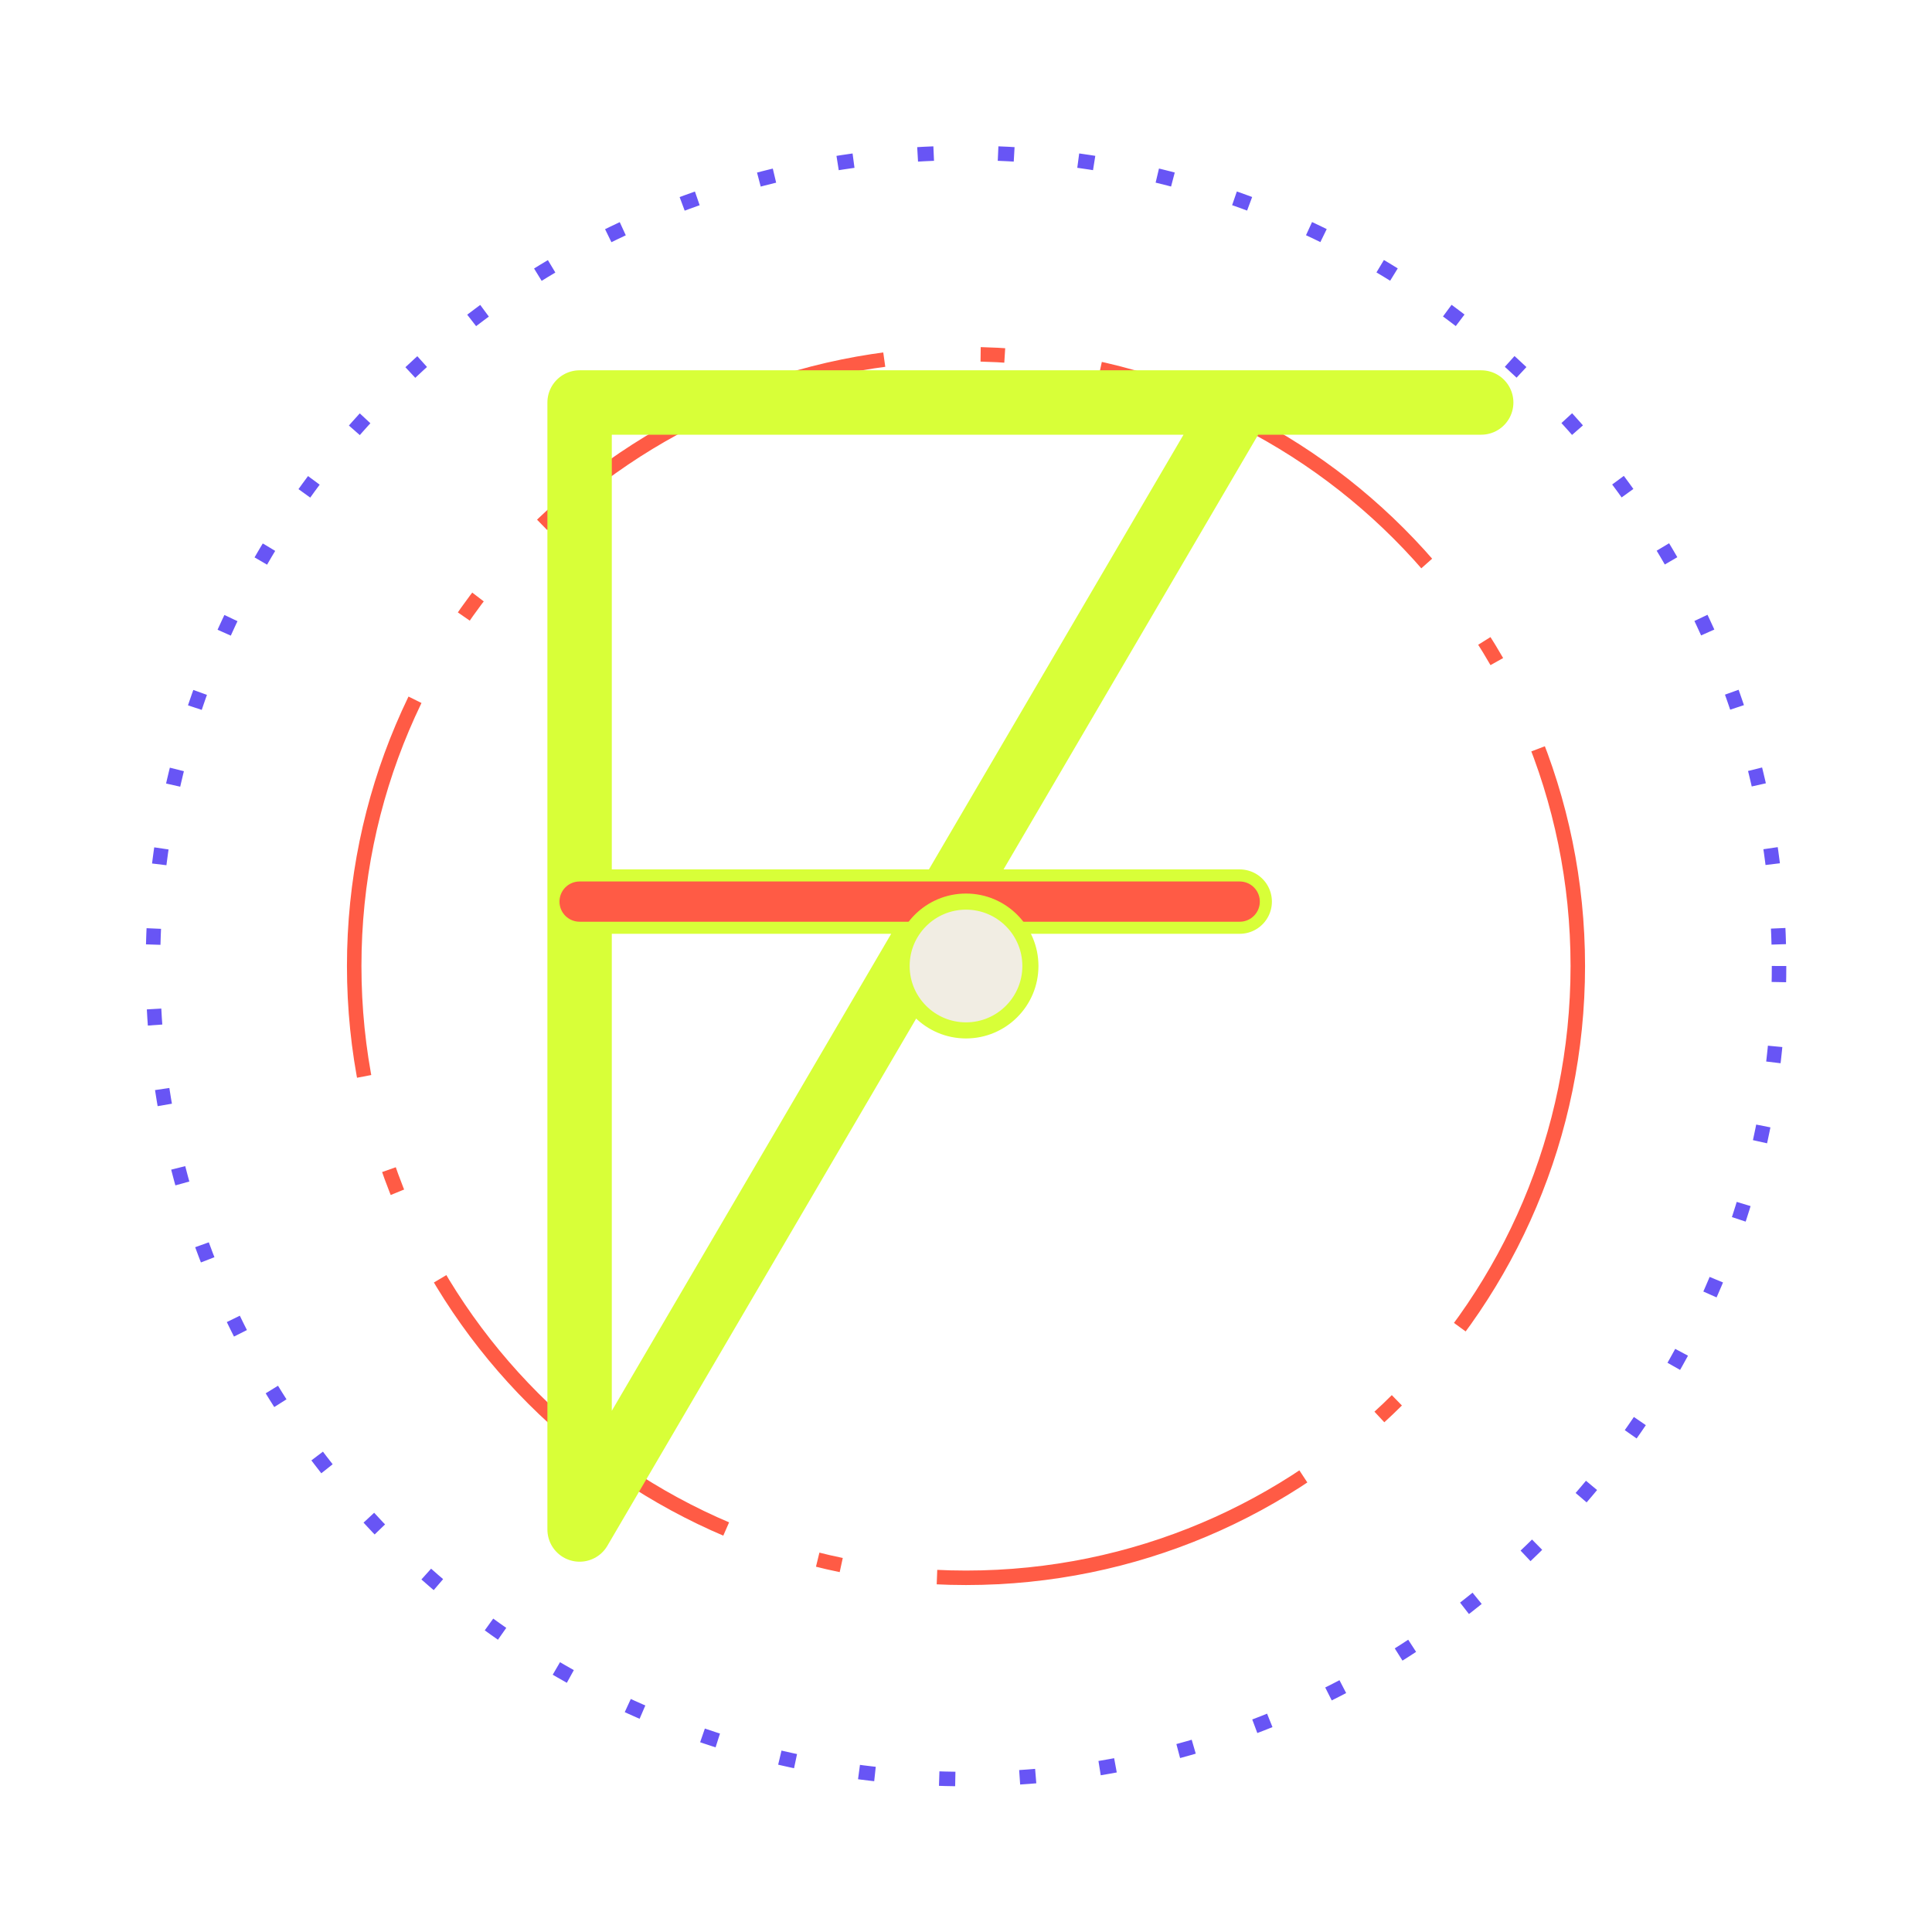
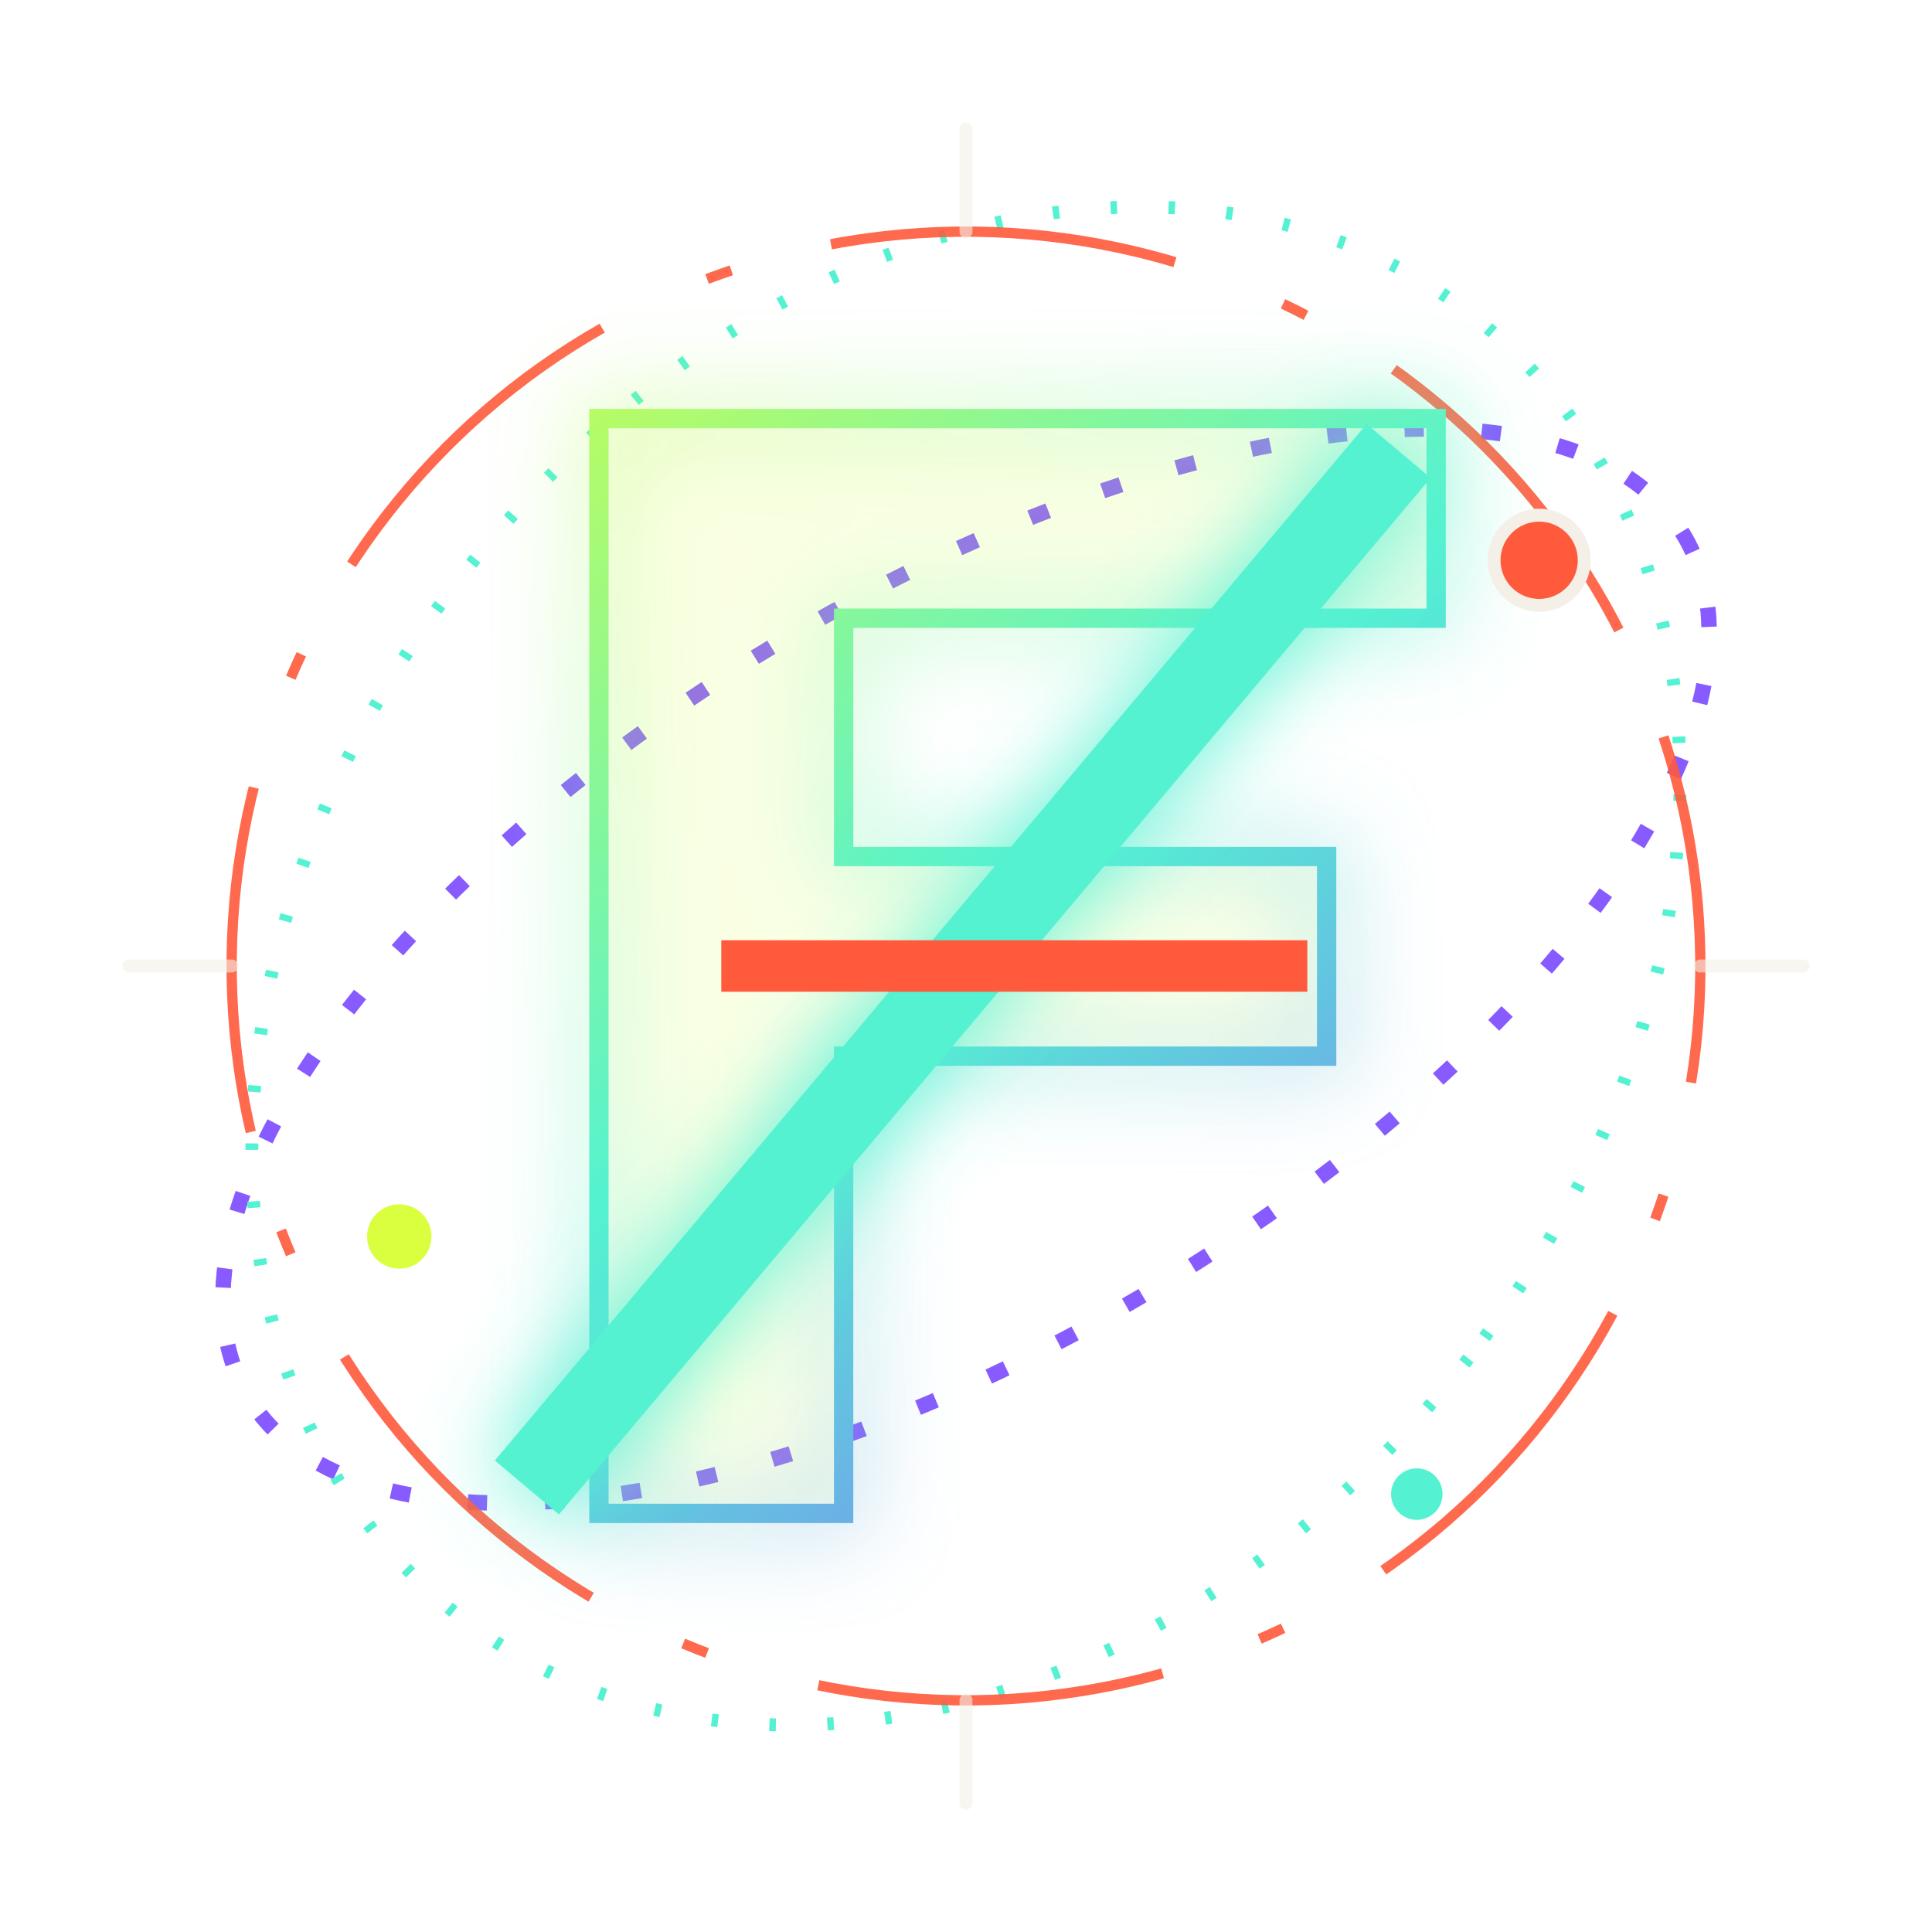
- <svg xmlns="http://www.w3.org/2000/svg" viewBox="0 0 240 240" fill="none">
-   <circle cx="120" cy="120" r="101" stroke="#6855F5" stroke-width="1.8" stroke-dasharray="2 8" />
-   <circle cx="120" cy="120" r="76" stroke="#FF5B45" stroke-width="1.8" stroke-dasharray="48 12 3 12" />
-   <path d="M72 190V50h112M72 112h82M72 190l82-140" stroke="#D8FF38" stroke-width="8" stroke-linecap="round" stroke-linejoin="round" />
-   <path d="M72 112h82" stroke="#FF5B45" stroke-width="5" stroke-linecap="round" />
-   <circle cx="120" cy="120" r="8" fill="#F1EDE3" stroke="#D8FF38" stroke-width="2" />
+ <svg xmlns="http://www.w3.org/2000/svg" viewBox="0 0 300 300" fill="none">
+   <defs>
+     <linearGradient id="glyph" x1="62" y1="45" x2="232" y2="258" gradientUnits="userSpaceOnUse">
+       <stop stop-color="#D9FF3F" />
+       <stop offset=".48" stop-color="#54F2D2" />
+       <stop offset="1" stop-color="#875BFF" />
+     </linearGradient>
+     <filter id="glow" x="0" y="0" width="300" height="300" filterUnits="userSpaceOnUse">
+       <feGaussianBlur stdDeviation="7" result="blur" />
+       <feMerge>
+         <feMergeNode in="blur" />
+         <feMergeNode in="SourceGraphic" />
+       </feMerge>
+     </filter>
+   </defs>
+   <ellipse cx="150" cy="150" rx="130" ry="58" transform="rotate(-31 150 150)" stroke="#875BFF" stroke-width="2.4" stroke-dasharray="3 9" />
+   <ellipse cx="150" cy="150" rx="99" ry="128" transform="rotate(38 150 150)" stroke="#54F2D2" stroke-width="2" stroke-dasharray="1 8" />
+   <ellipse cx="150" cy="150" rx="114" ry="114" transform="rotate(-18 150 150)" stroke="#FF5A3C" stroke-width="1.6" stroke-dasharray="54 18 4 16" opacity=".9" />
+   <path d="M93 235V65h130v31H131v37h75v31h-75v71H93Z" stroke="url(#glyph)" stroke-width="3" fill="#D9FF3F" fill-opacity=".08" filter="url(#glow)" />
+   <path d="m86 226 127-151" stroke="#54F2D2" stroke-width="13" stroke-linecap="square" filter="url(#glow)" />
+   <path d="M116 150h83" stroke="#FF5A3C" stroke-width="8" stroke-linecap="square" />
+   <circle cx="239" cy="87" r="7" fill="#FF5A3C" stroke="#F4F0E8" stroke-width="2" />
+   <circle cx="62" cy="192" r="5" fill="#D9FF3F" />
+   <circle cx="220" cy="232" r="4" fill="#54F2D2" />
+   <path d="M150 20v16M150 264v16M20 150h16M264 150h16" stroke="#F4F0E8" stroke-width="2" stroke-linecap="round" opacity=".6" />
</svg>
